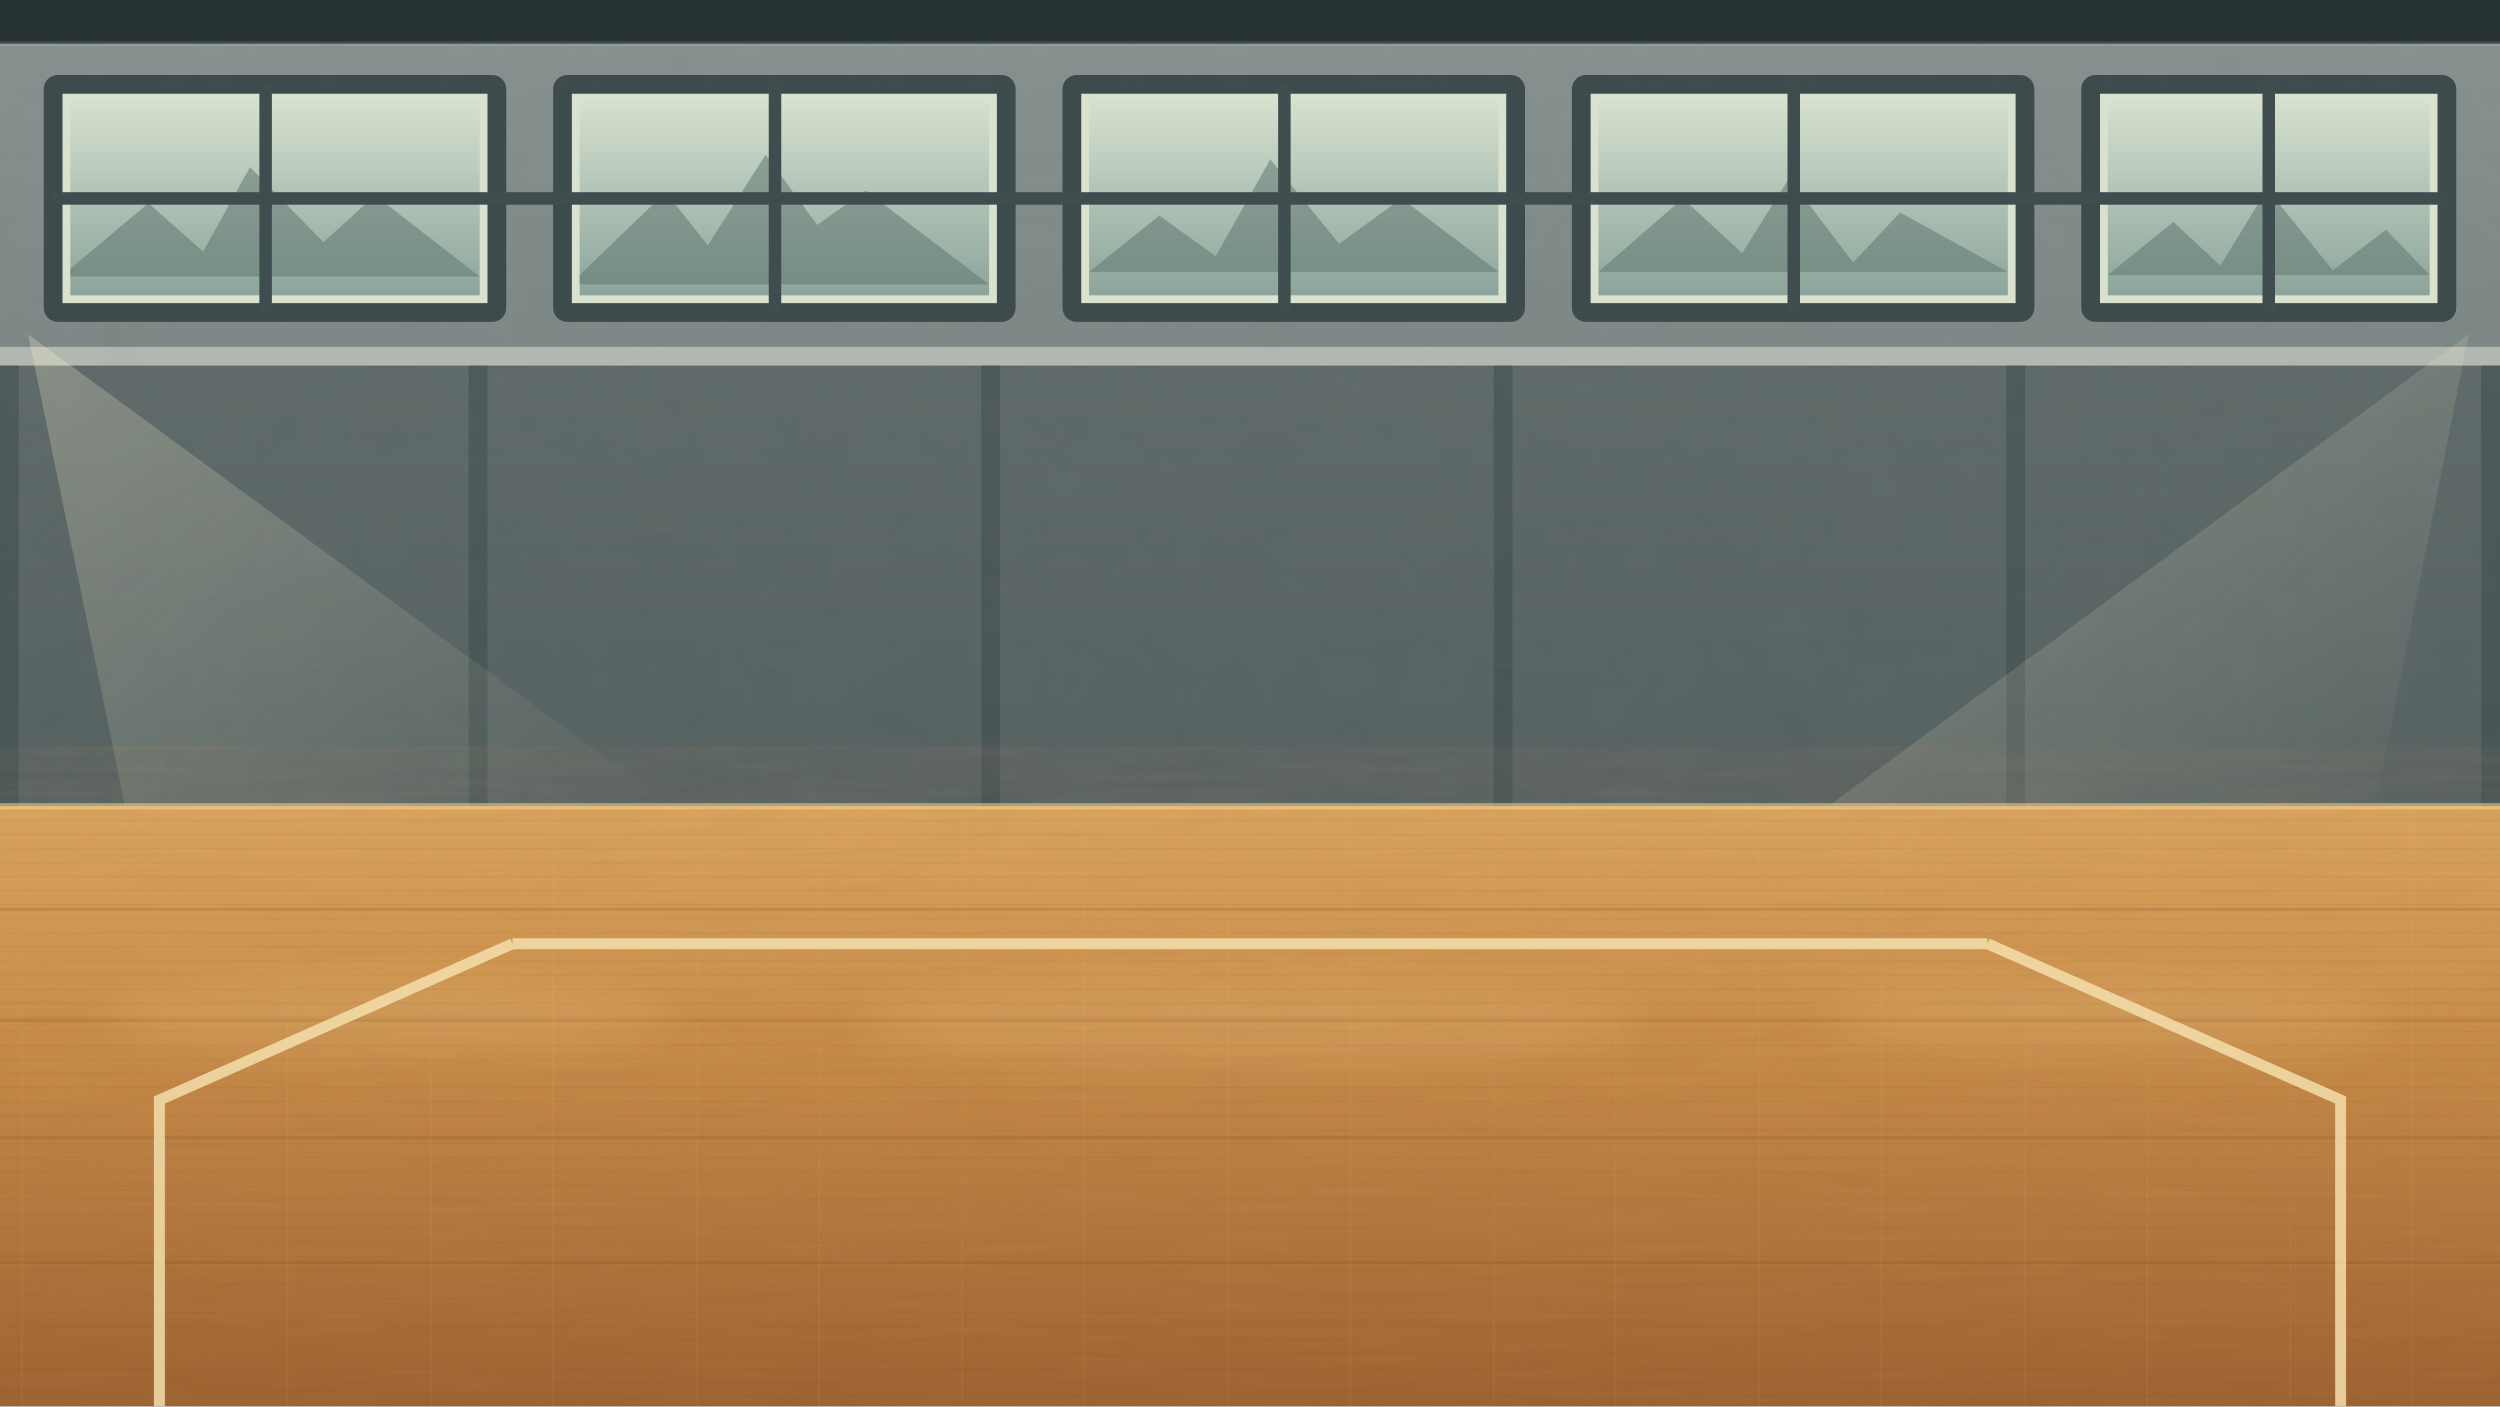
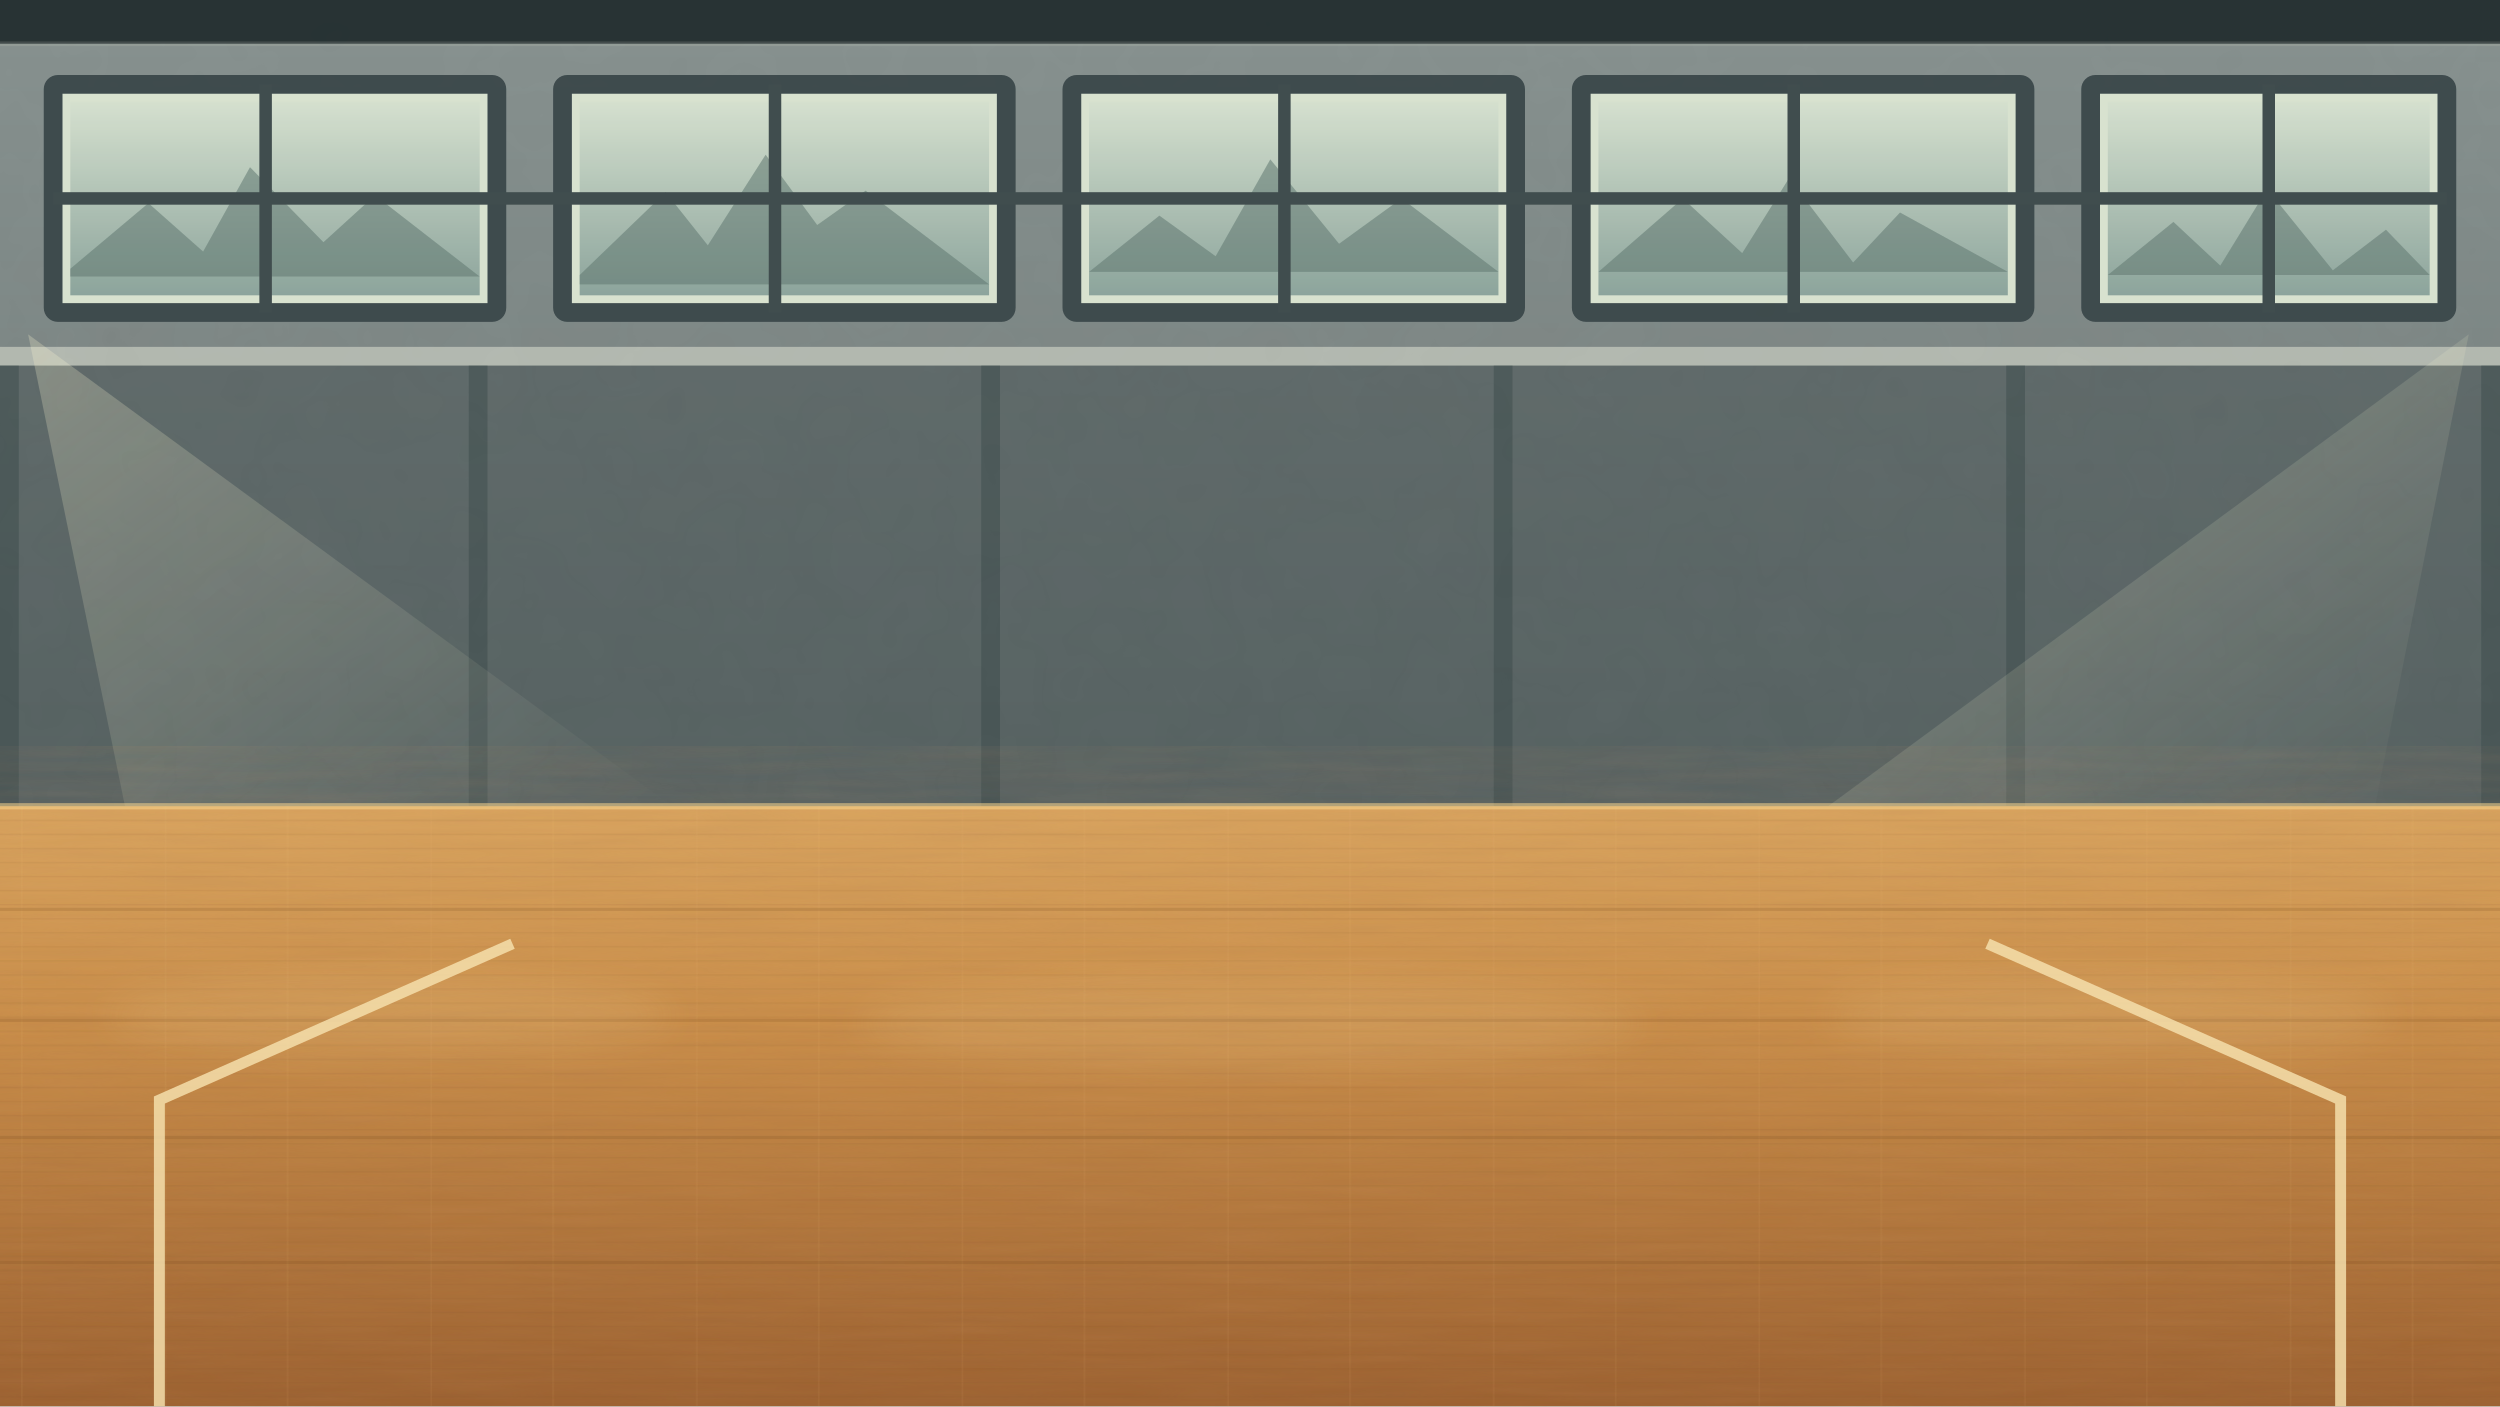
<svg xmlns="http://www.w3.org/2000/svg" width="1600" height="900" viewBox="0 0 1600 900">
  <defs>
    <linearGradient id="wall" x1="0" y1="0" x2="0" y2="1">
      <stop offset="0" stop-color="#87918f" />
      <stop offset=".56" stop-color="#6f7a78" />
      <stop offset="1" stop-color="#4e5a59" />
    </linearGradient>
    <linearGradient id="floor" x1="0" y1="0" x2="0" y2="1">
      <stop offset="0" stop-color="#d9a45e" />
      <stop offset=".36" stop-color="#c98d48" />
      <stop offset="1" stop-color="#9b602f" />
    </linearGradient>
    <linearGradient id="window" x1="0" y1="0" x2="0" y2="1">
      <stop offset="0" stop-color="#dce7d4" />
      <stop offset="1" stop-color="#8da69d" />
    </linearGradient>
    <linearGradient id="sunbeam" x1="0" y1="0" x2="1" y2="1">
      <stop offset="0" stop-color="#fff9d4" stop-opacity=".28" />
      <stop offset="1" stop-color="#fff9d4" stop-opacity="0" />
    </linearGradient>
    <filter id="wallTexture" x="-10%" y="-10%" width="120%" height="120%">
      <feTurbulence type="fractalNoise" baseFrequency=".018" numOctaves="3" seed="7" />
      <feColorMatrix type="saturate" values="0" />
      <feComponentTransfer>
        <feFuncA type="table" tableValues="0 .1" />
      </feComponentTransfer>
    </filter>
    <filter id="woodTexture" x="-10%" y="-10%" width="120%" height="120%">
      <feTurbulence type="fractalNoise" baseFrequency=".012 .16" numOctaves="2" seed="14" />
      <feColorMatrix type="matrix" values=".45 0 0 0 .26 .25 0 0 0 .12 .12 0 0 0 .06 0 0 0 .22 0" />
    </filter>
    <filter id="softShadow" x="-20%" y="-20%" width="140%" height="140%">
      <feGaussianBlur stdDeviation="12" />
    </filter>
    <pattern id="boards" width="170" height="18" patternUnits="userSpaceOnUse">
      <rect width="170" height="18" fill="none" />
      <path d="M0 3h170M0 12h170" stroke="#7c4c29" stroke-opacity=".12" stroke-width="1" />
      <path d="M14 0v18M106 0v18" stroke="#f5c47c" stroke-opacity=".1" stroke-width="1" />
    </pattern>
  </defs>
  <rect width="1600" height="900" fill="url(#wall)" />
  <rect width="1600" height="560" fill="#243032" opacity=".16" filter="url(#wallTexture)" />
  <g opacity=".92">
    <rect x="0" y="0" width="1600" height="28" fill="#202b2d" />
    <path d="M0 28H1600" stroke="#d4dbcb" stroke-opacity=".16" stroke-width="3" />
    <g fill="#dfe9d5" stroke="#384548" stroke-width="12">
      <rect x="34" y="54" width="284" height="146" rx="3" />
      <rect x="360" y="54" width="284" height="146" rx="3" />
      <rect x="686" y="54" width="284" height="146" rx="3" />
      <rect x="1012" y="54" width="284" height="146" rx="3" />
      <rect x="1338" y="54" width="228" height="146" rx="3" />
    </g>
    <g fill="url(#window)">
      <rect x="45" y="65" width="262" height="124" />
      <rect x="371" y="65" width="262" height="124" />
      <rect x="697" y="65" width="262" height="124" />
      <rect x="1023" y="65" width="262" height="124" />
      <rect x="1349" y="65" width="206" height="124" />
    </g>
    <g fill="#5c756d" opacity=".54">
      <path d="M45 172l50-42 35 31 30-54 47 48 33-30 67 52H45z" />
      <path d="M371 176l55-53 27 34 37-58 33 45 31-22 79 60H371z" />
      <path d="M697 174l45-36 36 26 35-62 44 54 40-29 62 47H697z" />
      <path d="M1023 174l54-47 38 35 30-48 41 54 30-32 69 38H1023z" />
      <path d="M1349 176l42-34 30 28 30-49 42 52 34-26 28 29H1349z" />
    </g>
    <g stroke="#3b4849" stroke-width="8">
      <path d="M170 54v146M496 54v146M822 54v146M1148 54v146M1452 54v146" />
      <path d="M34 127h1532" />
    </g>
  </g>
  <g fill="#d6d9cc" opacity=".6">
    <rect x="0" y="222" width="1600" height="12" />
    <rect x="0" y="516" width="1600" height="34" opacity=".28" />
  </g>
  <g fill="#253335" opacity=".34">
    <rect x="0" y="234" width="1600" height="282" />
  </g>
  <g fill="#374648" opacity=".45">
    <rect x="0" y="234" width="12" height="282" />
    <rect x="300" y="234" width="12" height="282" />
    <rect x="628" y="234" width="12" height="282" />
    <rect x="956" y="234" width="12" height="282" />
    <rect x="1284" y="234" width="12" height="282" />
    <rect x="1588" y="234" width="12" height="282" />
  </g>
  <path d="M0 235H1600V516H0Z" fill="#273537" opacity=".12" filter="url(#wallTexture)" />
  <g opacity=".9">
    <path d="M18 214L430 516H80Z" fill="url(#sunbeam)" />
    <path d="M1580 214L1170 516H1520Z" fill="url(#sunbeam)" />
  </g>
  <rect y="516" width="1600" height="384" fill="url(#floor)" />
  <rect y="516" width="1600" height="384" fill="url(#boards)" opacity=".7" />
  <rect y="516" width="1600" height="384" filter="url(#woodTexture)" opacity=".62" />
  <path d="M0 516H1600" stroke="#f9d48d" stroke-opacity=".55" stroke-width="4" />
  <g stroke="#794820" stroke-opacity=".18" stroke-width="2">
    <path d="M0 582H1600M0 653H1600M0 728H1600M0 808H1600" />
  </g>
  <g fill="#fff3bf" opacity=".1" filter="url(#softShadow)">
    <ellipse cx="250" cy="650" rx="180" ry="25" />
    <ellipse cx="800" cy="655" rx="250" ry="28" />
    <ellipse cx="1350" cy="650" rx="180" ry="25" />
  </g>
  <g stroke="#f7e2af" stroke-width="7" fill="none" opacity=".82">
    <path d="M102 900V704L328 604" />
    <path d="M1498 900V704L1272 604" />
-     <path d="M328 604H1272" />
  </g>
</svg>
